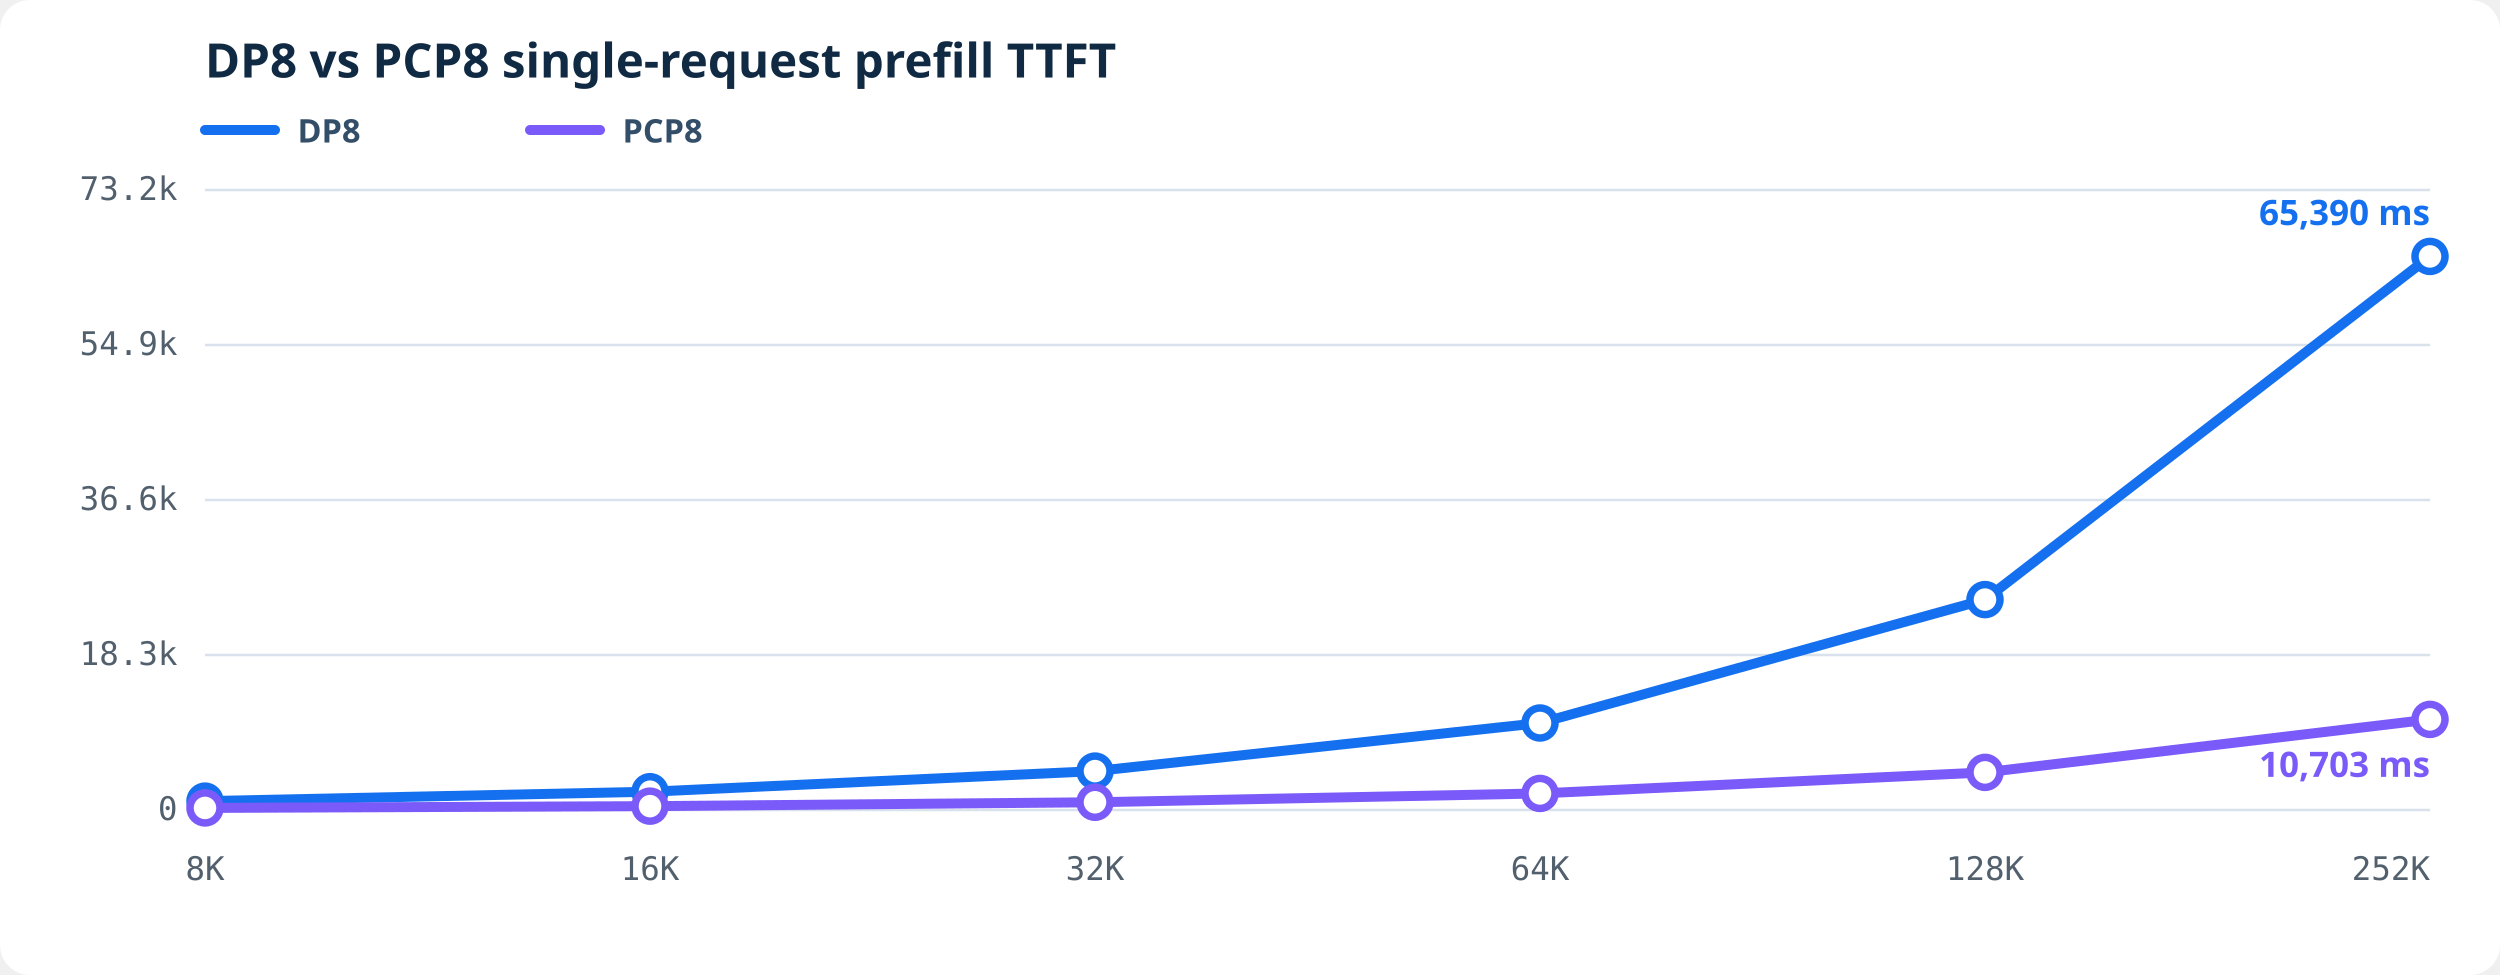
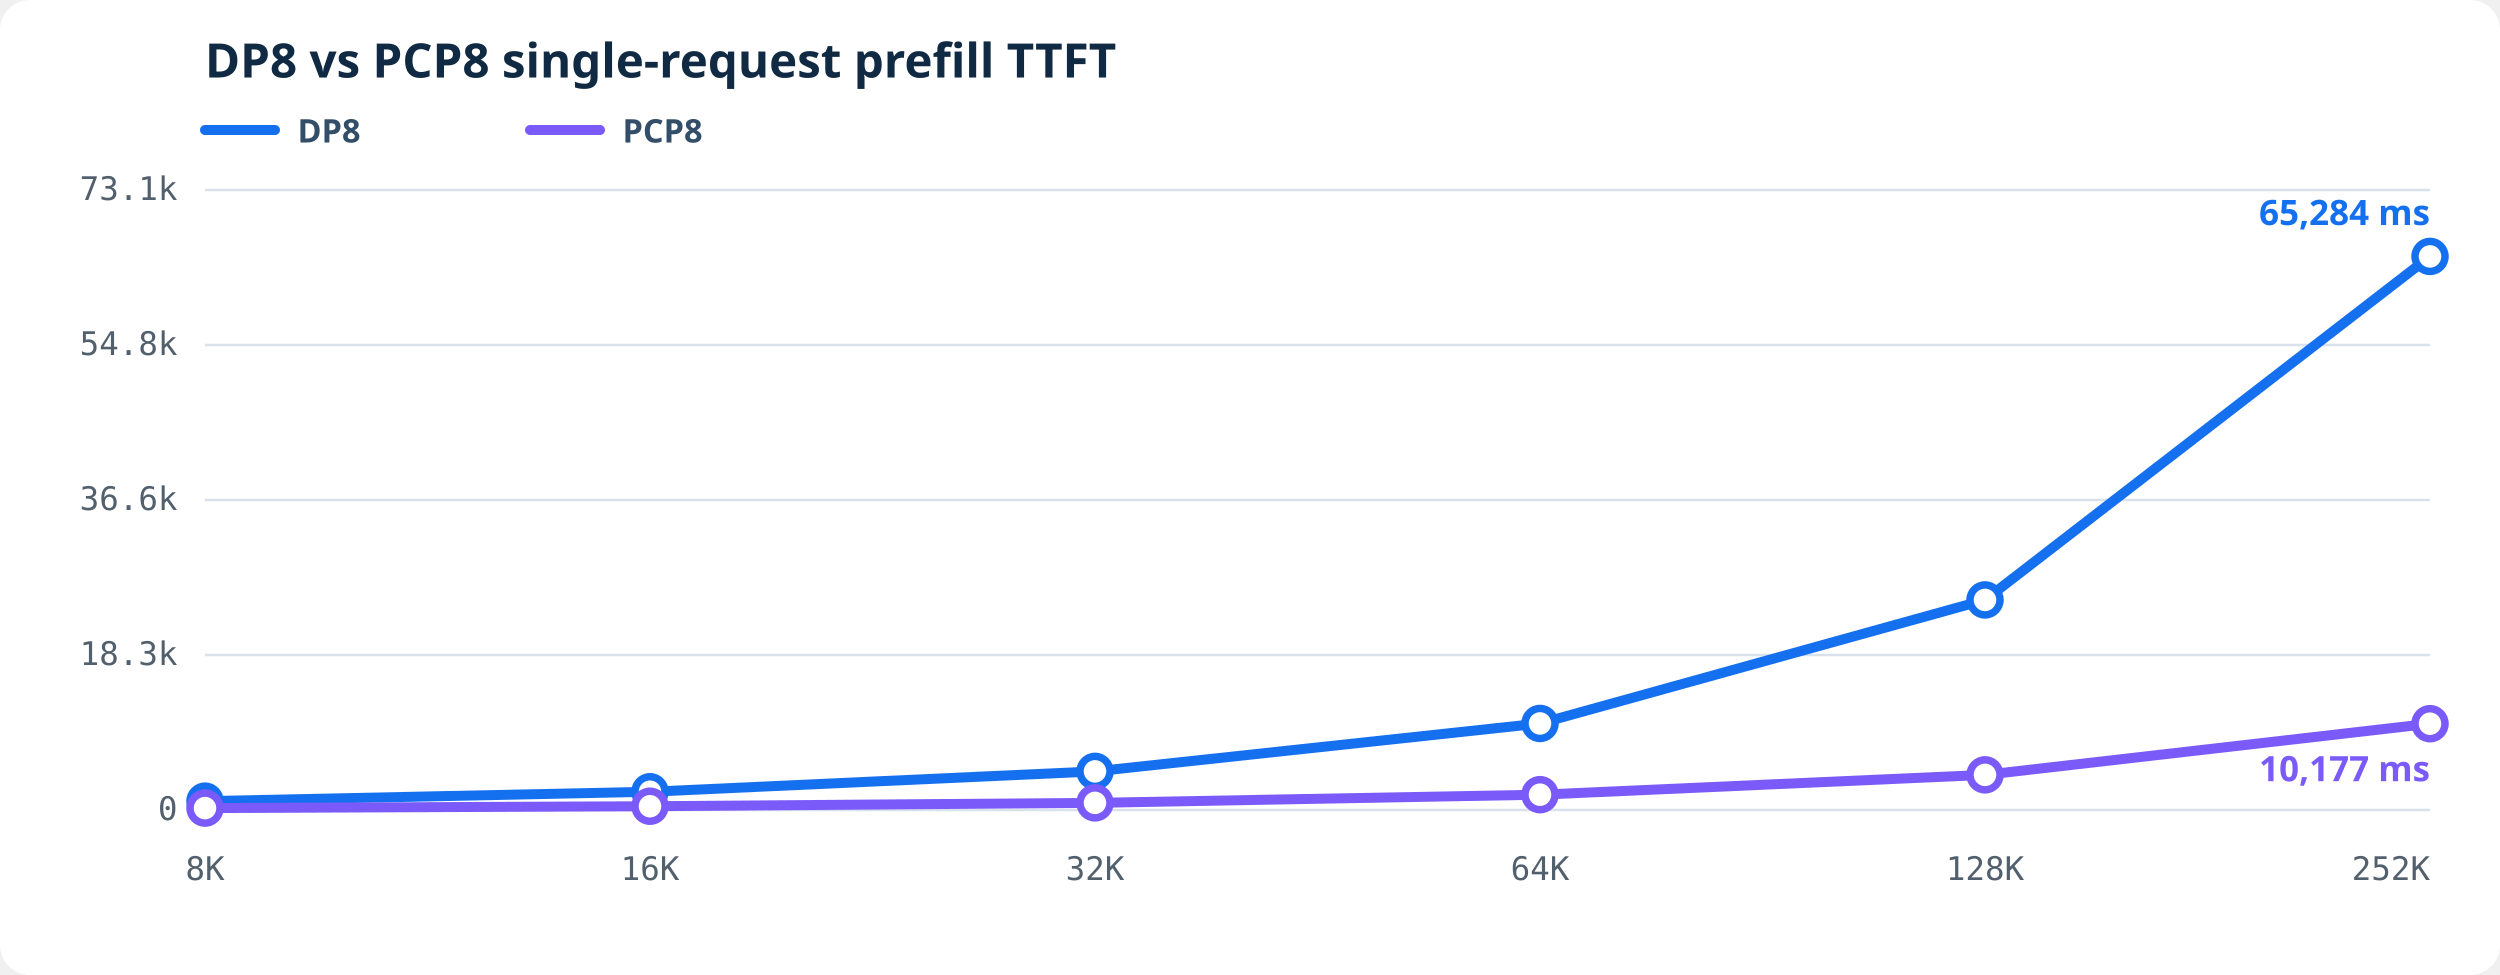
<svg xmlns="http://www.w3.org/2000/svg" viewBox="0 0 1000 390" role="img" aria-labelledby="prefill-ttft-title prefill-ttft-desc">
  <style>.bg{fill:#fff}.grid{stroke:#d9e2ec;stroke-width:1}.axis{fill:#52606d;font:13px ui-monospace,SFMono-Regular,Consolas,monospace}.heading{fill:#102a43;font:600 19px system-ui,sans-serif}.line{fill:none;stroke-width:4;stroke-linejoin:round;stroke-linecap:round}.dot{fill:#fff;stroke-width:3}.latest{stroke-width:3}.legend{fill:#334e68;font:600 13px system-ui,sans-serif}.value{font:600 14px system-ui,sans-serif}</style>
  <rect class="bg" width="1000" height="390" rx="12" />
  <text class="heading" x="82" y="31">DP8 vs PCP8 single-request prefill TTFT</text>
  <line x1="82" y1="52" x2="110" y2="52" stroke="#1570ef" stroke-width="4" stroke-linecap="round" />
  <text class="legend" x="119" y="57">DP8</text>
  <line x1="212" y1="52" x2="240" y2="52" stroke="#7a5af8" stroke-width="4" stroke-linecap="round" />
  <text class="legend" x="249" y="57">PCP8</text>
  <line class="grid" x1="82" y1="324.00" x2="972" y2="324.00" />
  <text class="axis" text-anchor="end" x="71" y="328.00">0</text>
  <line class="grid" x1="82" y1="262.00" x2="972" y2="262.00" />
  <text class="axis" text-anchor="end" x="71" y="266.00">18.3k</text>
  <line class="grid" x1="82" y1="200.00" x2="972" y2="200.00" />
  <text class="axis" text-anchor="end" x="71" y="204.00">36.6k</text>
  <line class="grid" x1="82" y1="138.00" x2="972" y2="138.00" />
-   <text class="axis" text-anchor="end" x="71" y="142.00">54.9k</text>
+   <text class="axis" text-anchor="end" x="71" y="142.00">54.8k</text>
  <line class="grid" x1="82" y1="76.00" x2="972" y2="76.00" />
-   <text class="axis" text-anchor="end" x="71" y="80.00">73.2k</text>
+   <text class="axis" text-anchor="end" x="71" y="80.00">73.1k</text>
  <text class="axis" text-anchor="middle" x="82.00" y="352">8K</text>
  <text class="axis" text-anchor="middle" x="260.00" y="352">16K</text>
  <text class="axis" text-anchor="middle" x="438.00" y="352">32K</text>
  <text class="axis" text-anchor="middle" x="616.00" y="352">64K</text>
  <text class="axis" text-anchor="middle" x="794.00" y="352">128K</text>
  <text class="axis" text-anchor="end" x="972.00" y="352">252K</text>
-   <polyline class="line" stroke="#1570ef" points="82.00,320.45 260.00,316.68 438.00,308.44 616.00,289.20 794.00,239.84 972.00,102.57" />
-   <circle class="dot" fill="#fff" stroke="#1570ef" cx="82.00" cy="320.45" r="6" />
-   <circle class="dot" fill="#fff" stroke="#1570ef" cx="260.00" cy="316.68" r="6" />
-   <circle class="dot" fill="#fff" stroke="#1570ef" cx="438.00" cy="308.44" r="6" />
-   <circle class="dot" fill="#fff" stroke="#1570ef" cx="616.00" cy="289.20" r="6" />
-   <circle class="dot" fill="#fff" stroke="#1570ef" cx="794.00" cy="239.84" r="6" />
+   <polyline class="line" stroke="#1570ef" points="82.00,320.46 260.00,316.70 438.00,308.55 616.00,289.38 794.00,239.97 972.00,102.57" />
+   <circle class="dot" fill="#fff" stroke="#1570ef" cx="82.00" cy="320.46" r="6" />
+   <circle class="dot" fill="#fff" stroke="#1570ef" cx="260.00" cy="316.70" r="6" />
+   <circle class="dot" fill="#fff" stroke="#1570ef" cx="438.00" cy="308.55" r="6" />
+   <circle class="dot" fill="#fff" stroke="#1570ef" cx="616.00" cy="289.38" r="6" />
+   <circle class="dot" fill="#fff" stroke="#1570ef" cx="794.00" cy="239.97" r="6" />
  <circle class="dot latest" fill="#1570ef" stroke="#1570ef" cx="972.00" cy="102.57" r="6" />
-   <text class="value" fill="#1570ef" text-anchor="end" x="972.00" y="90.00">65,390 ms</text>
-   <polyline class="line" stroke="#7a5af8" points="82.00,323.17 260.00,322.46 438.00,320.91 616.00,317.37 794.00,308.95 972.00,287.76" />
-   <circle class="dot" fill="#fff" stroke="#7a5af8" cx="82.00" cy="323.17" r="6" />
-   <circle class="dot" fill="#fff" stroke="#7a5af8" cx="260.00" cy="322.46" r="6" />
-   <circle class="dot" fill="#fff" stroke="#7a5af8" cx="438.00" cy="320.91" r="6" />
-   <circle class="dot" fill="#fff" stroke="#7a5af8" cx="616.00" cy="317.37" r="6" />
-   <circle class="dot" fill="#fff" stroke="#7a5af8" cx="794.00" cy="308.95" r="6" />
-   <circle class="dot latest" fill="#7a5af8" stroke="#7a5af8" cx="972.00" cy="287.76" r="6" />
-   <text class="value" fill="#7a5af8" text-anchor="end" x="972.00" y="310.76">10,703 ms</text>
+   <text class="value" fill="#1570ef" text-anchor="end" x="972.00" y="90.00">65,284 ms</text>
+   <polyline class="line" stroke="#7a5af8" points="82.00,323.24 260.00,322.49 438.00,321.15 616.00,317.87 794.00,309.94 972.00,289.48" />
+   <circle class="dot" fill="#fff" stroke="#7a5af8" cx="82.00" cy="323.24" r="6" />
+   <circle class="dot" fill="#fff" stroke="#7a5af8" cx="260.00" cy="322.49" r="6" />
+   <circle class="dot" fill="#fff" stroke="#7a5af8" cx="438.00" cy="321.15" r="6" />
+   <circle class="dot" fill="#fff" stroke="#7a5af8" cx="616.00" cy="317.87" r="6" />
+   <circle class="dot" fill="#fff" stroke="#7a5af8" cx="794.00" cy="309.94" r="6" />
+   <circle class="dot latest" fill="#7a5af8" stroke="#7a5af8" cx="972.00" cy="289.48" r="6" />
+   <text class="value" fill="#7a5af8" text-anchor="end" x="972.00" y="312.48">10,177 ms</text>
</svg>
